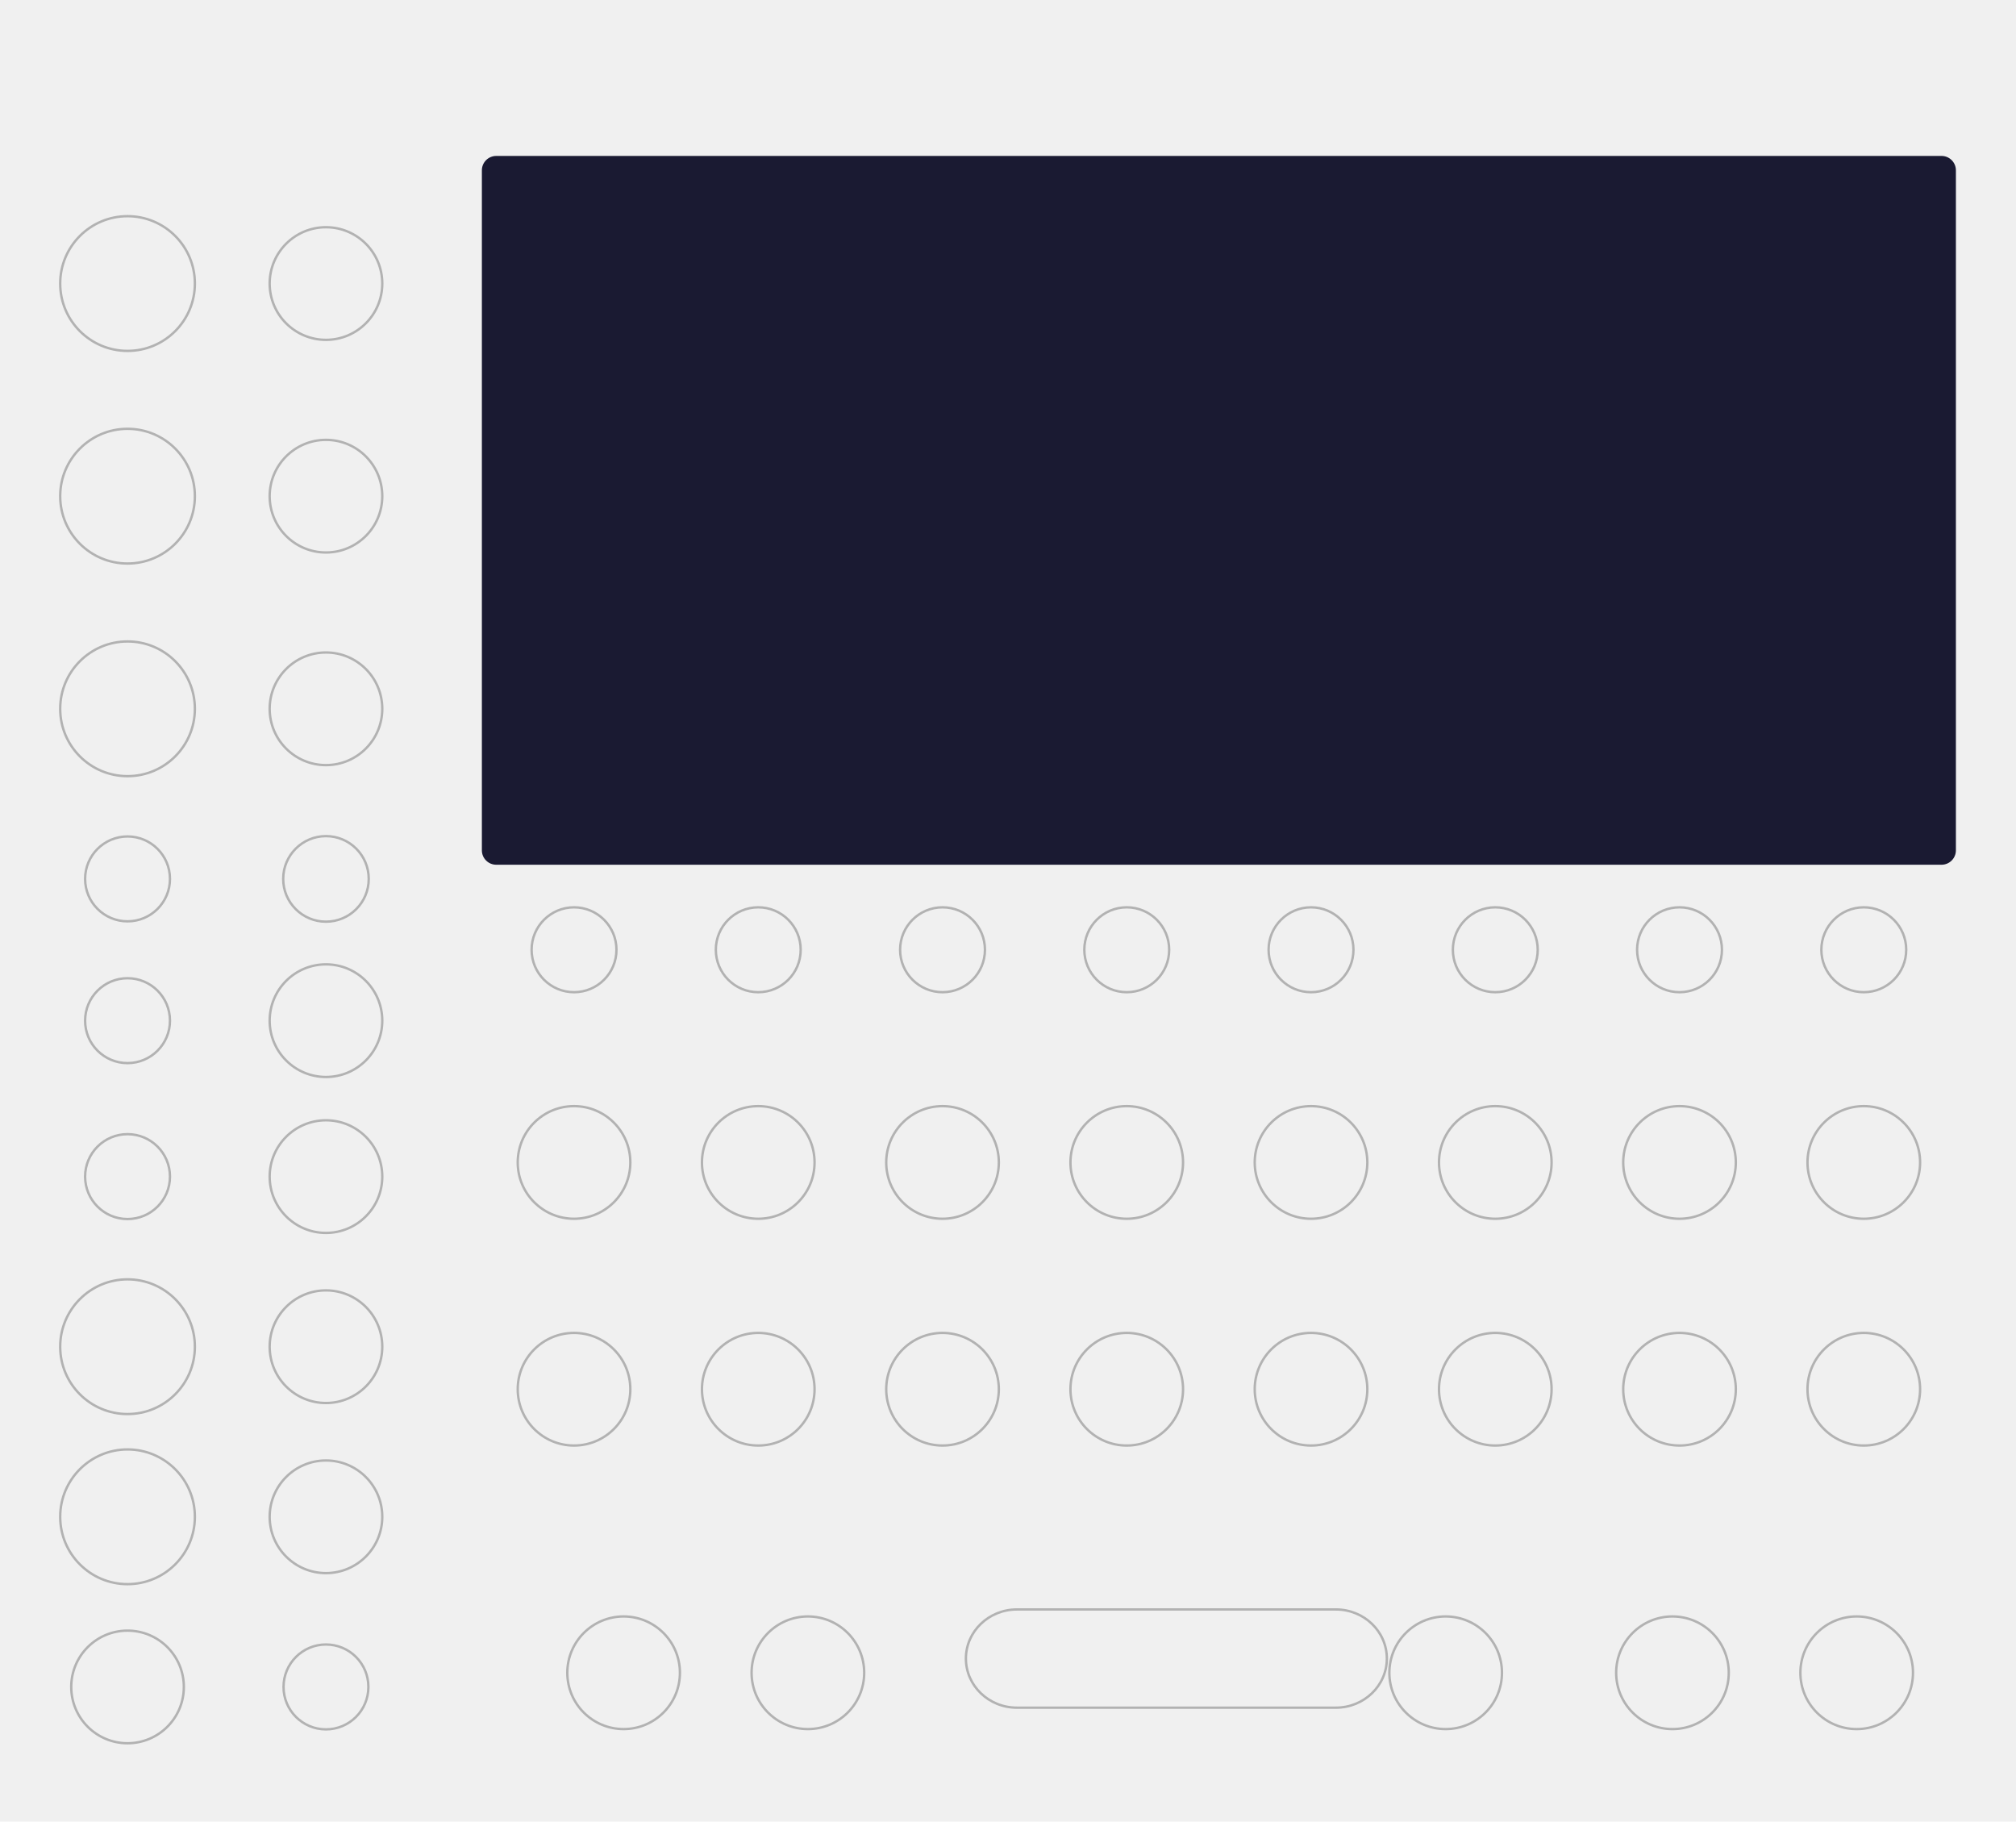
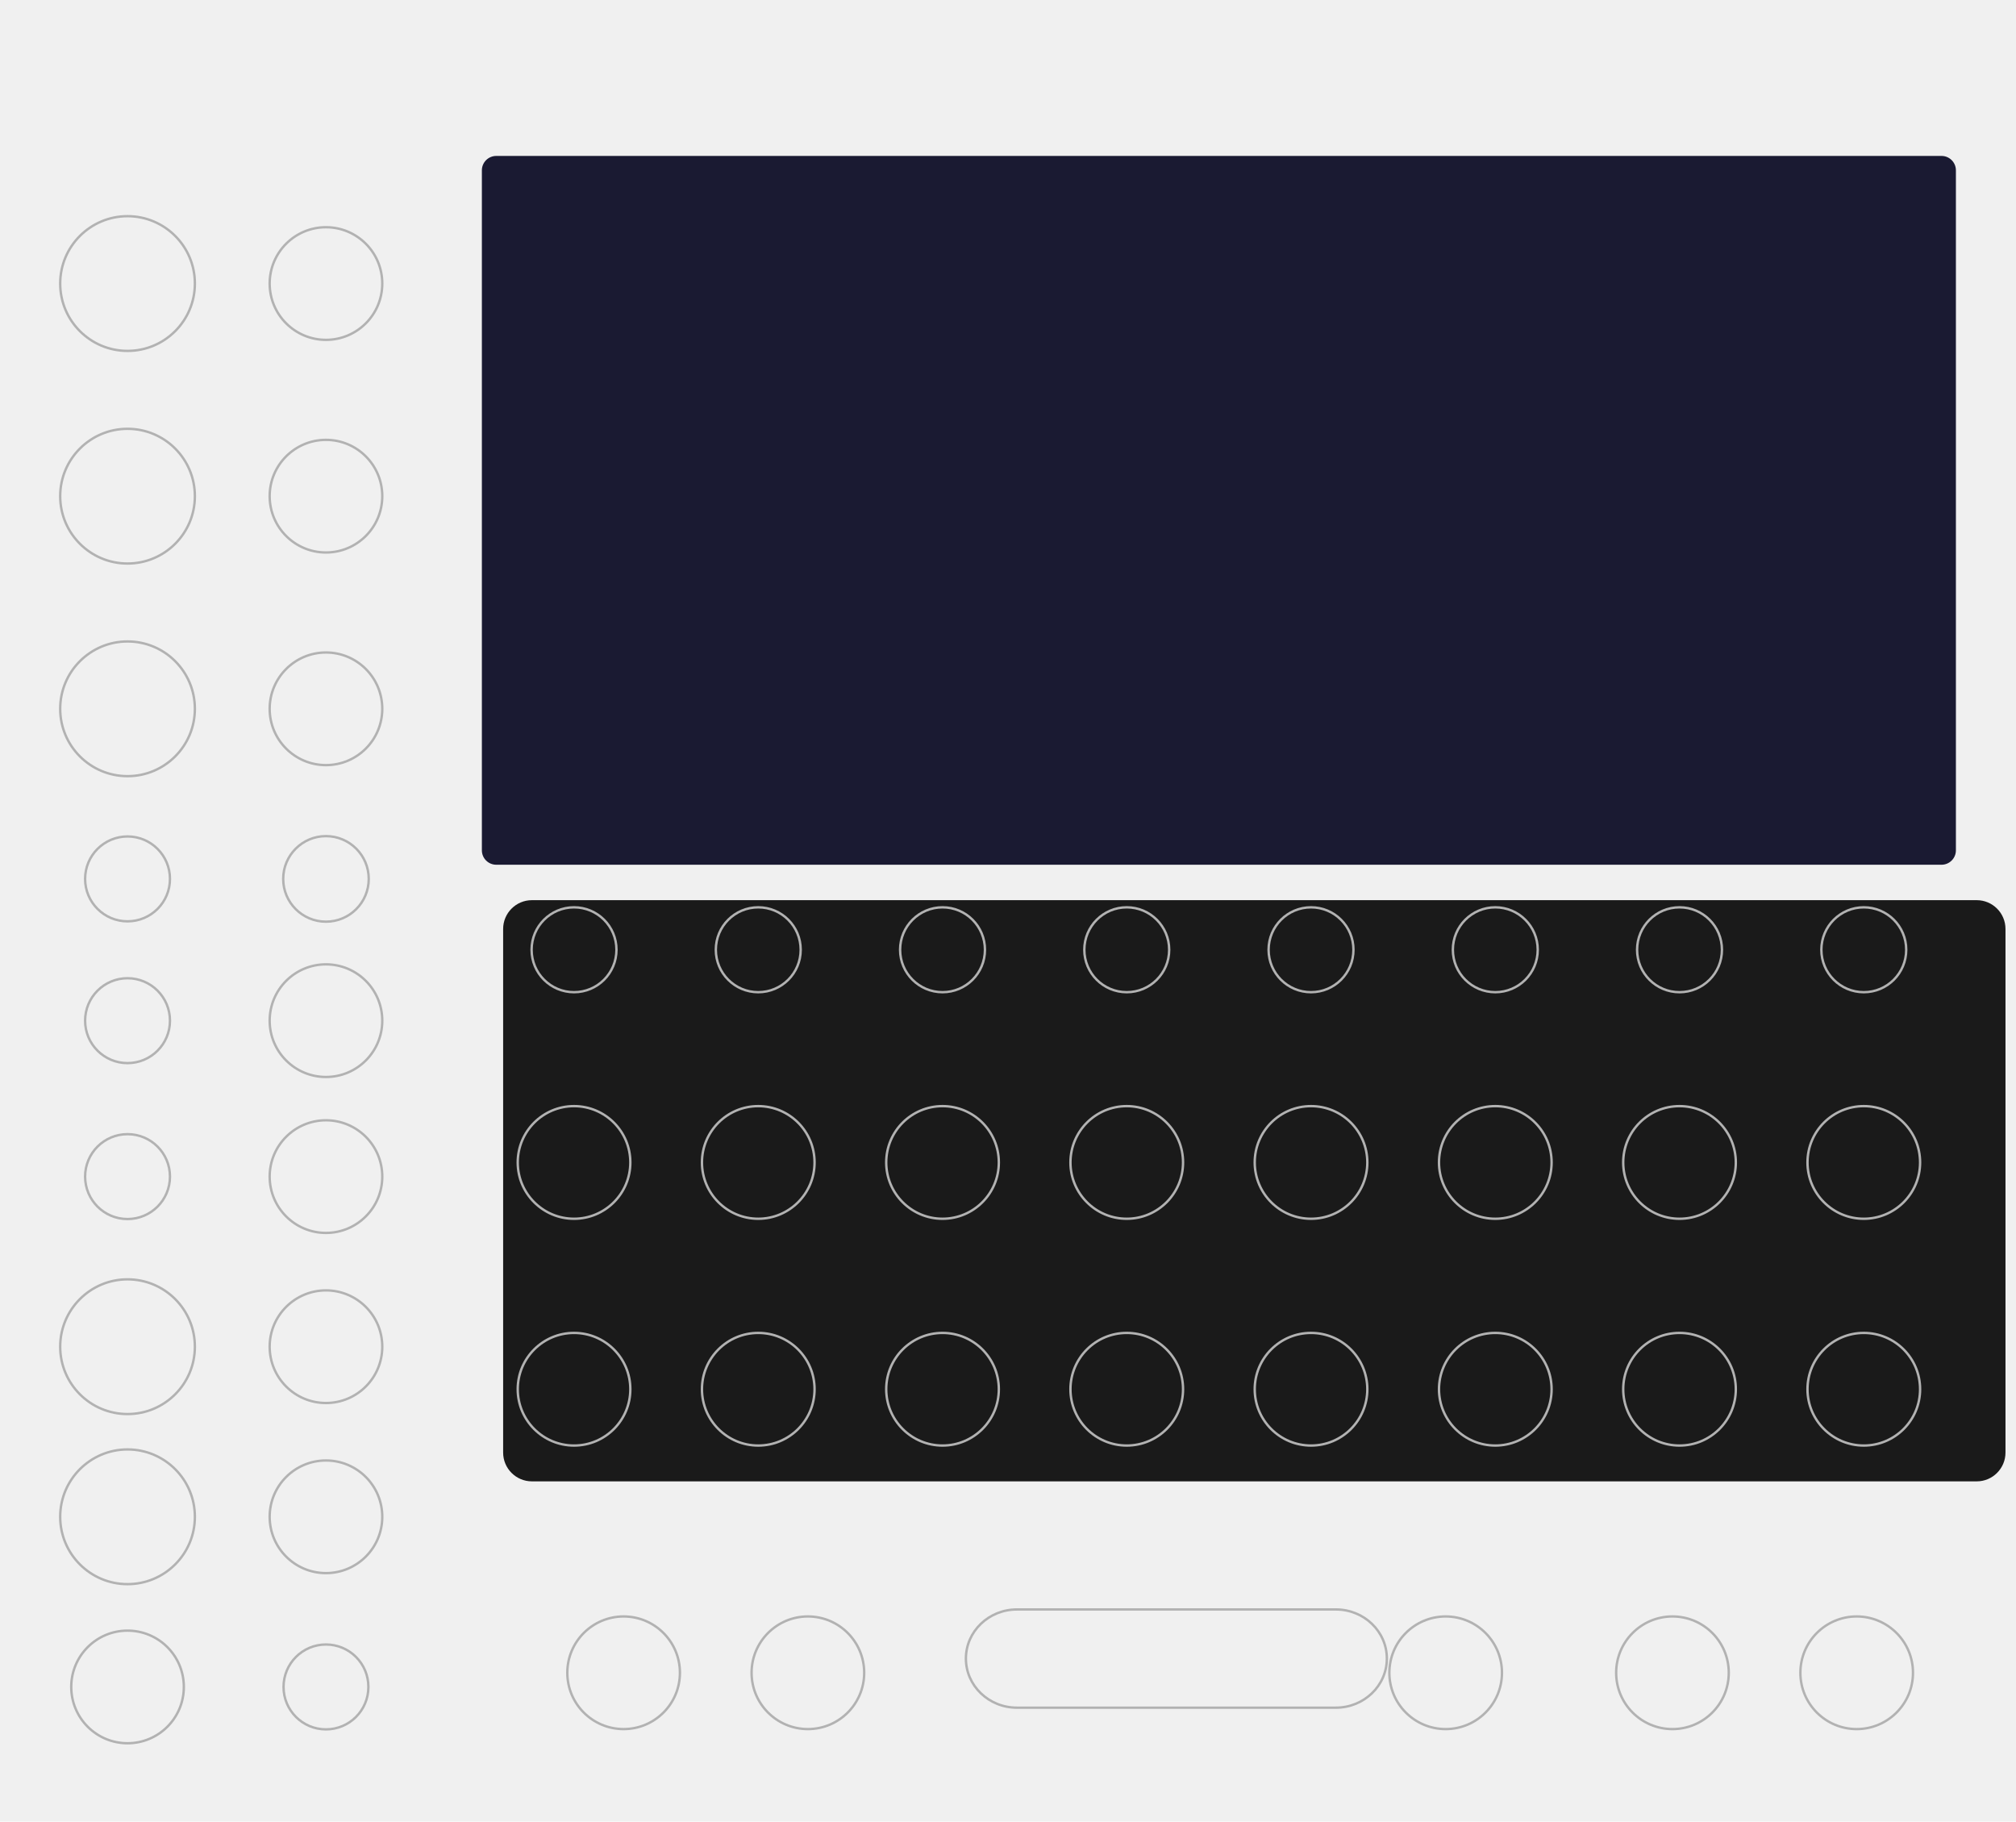
<svg xmlns="http://www.w3.org/2000/svg" width="142.24mm" height="128.50mm" viewBox="0 0 420.00 379.43">
  <g id="Background">
    <rect width="420.00" height="379.43" fill="#f0f0f0" />
  </g>
  <g id="Reticules">
+     <rect x="104.82" y="187.50" width="312.99" height="121.06" rx="6.00" fill="#1a1a1a" />
    <rect x="100.39" y="32.48" width="307.09" height="147.64" rx="3" fill="#1a1a32" />
    <circle cx="26.57" cy="59.06" r="14.03" fill="none" stroke="#b2b2b2" stroke-width=".5" />
    <circle cx="67.91" cy="59.06" r="11.73" fill="none" stroke="#b2b2b2" stroke-width=".5" />
    <circle cx="26.57" cy="103.35" r="14.03" fill="none" stroke="#b2b2b2" stroke-width=".5" />
    <circle cx="67.91" cy="103.35" r="11.73" fill="none" stroke="#b2b2b2" stroke-width=".5" />
    <circle cx="26.57" cy="147.64" r="14.03" fill="none" stroke="#b2b2b2" stroke-width=".5" />
    <circle cx="67.91" cy="147.64" r="11.73" fill="none" stroke="#b2b2b2" stroke-width=".5" />
    <circle cx="26.57" cy="183.07" r="8.84" fill="none" stroke="#b2b2b2" stroke-width=".5" />
    <circle cx="67.91" cy="183.07" r="8.91" fill="none" stroke="#b2b2b2" stroke-width=".5" />
    <circle cx="26.57" cy="212.60" r="8.84" fill="none" stroke="#b2b2b2" stroke-width=".5" />
    <circle cx="67.91" cy="212.60" r="11.73" fill="none" stroke="#b2b2b2" stroke-width=".5" />
    <circle cx="26.57" cy="245.08" r="8.84" fill="none" stroke="#b2b2b2" stroke-width=".5" />
    <circle cx="67.91" cy="245.08" r="11.73" fill="none" stroke="#b2b2b2" stroke-width=".5" />
    <circle cx="26.57" cy="280.51" r="14.03" fill="none" stroke="#b2b2b2" stroke-width=".5" />
    <circle cx="67.91" cy="280.51" r="11.73" fill="none" stroke="#b2b2b2" stroke-width=".5" />
    <circle cx="26.57" cy="315.94" r="14.03" fill="none" stroke="#b2b2b2" stroke-width=".5" />
    <circle cx="67.91" cy="315.94" r="11.73" fill="none" stroke="#b2b2b2" stroke-width=".5" />
    <circle cx="26.57" cy="351.38" r="11.73" fill="none" stroke="#b2b2b2" stroke-width=".5" />
    <circle cx="67.91" cy="351.38" r="8.84" fill="none" stroke="#b2b2b2" stroke-width=".5" />
    <circle cx="119.59" cy="197.83" r="8.84" fill="none" stroke="#b2b2b2" stroke-width=".5" />
    <circle cx="157.97" cy="197.83" r="8.84" fill="none" stroke="#b2b2b2" stroke-width=".5" />
    <circle cx="196.36" cy="197.83" r="8.84" fill="none" stroke="#b2b2b2" stroke-width=".5" />
    <circle cx="234.74" cy="197.83" r="8.84" fill="none" stroke="#b2b2b2" stroke-width=".5" />
    <circle cx="273.13" cy="197.83" r="8.84" fill="none" stroke="#b2b2b2" stroke-width=".5" />
    <circle cx="311.52" cy="197.83" r="8.84" fill="none" stroke="#b2b2b2" stroke-width=".5" />
    <circle cx="349.90" cy="197.83" r="8.84" fill="none" stroke="#b2b2b2" stroke-width=".5" />
    <circle cx="388.29" cy="197.83" r="8.84" fill="none" stroke="#b2b2b2" stroke-width=".5" />
    <circle cx="119.59" cy="242.13" r="11.73" fill="none" stroke="#b2b2b2" stroke-width=".5" />
    <circle cx="157.97" cy="242.13" r="11.73" fill="none" stroke="#b2b2b2" stroke-width=".5" />
    <circle cx="196.36" cy="242.13" r="11.73" fill="none" stroke="#b2b2b2" stroke-width=".5" />
    <circle cx="234.74" cy="242.13" r="11.73" fill="none" stroke="#b2b2b2" stroke-width=".5" />
    <circle cx="273.13" cy="242.13" r="11.73" fill="none" stroke="#b2b2b2" stroke-width=".5" />
    <circle cx="311.52" cy="242.13" r="11.73" fill="none" stroke="#b2b2b2" stroke-width=".5" />
    <circle cx="349.90" cy="242.13" r="11.73" fill="none" stroke="#b2b2b2" stroke-width=".5" />
    <circle cx="388.29" cy="242.13" r="11.73" fill="none" stroke="#b2b2b2" stroke-width=".5" />
    <circle cx="119.59" cy="289.37" r="11.73" fill="none" stroke="#b2b2b2" stroke-width=".5" />
    <circle cx="157.97" cy="289.37" r="11.73" fill="none" stroke="#b2b2b2" stroke-width=".5" />
    <circle cx="196.36" cy="289.37" r="11.73" fill="none" stroke="#b2b2b2" stroke-width=".5" />
    <circle cx="234.74" cy="289.37" r="11.73" fill="none" stroke="#b2b2b2" stroke-width=".5" />
    <circle cx="273.13" cy="289.37" r="11.73" fill="none" stroke="#b2b2b2" stroke-width=".5" />
    <circle cx="311.52" cy="289.37" r="11.73" fill="none" stroke="#b2b2b2" stroke-width=".5" />
    <circle cx="349.90" cy="289.37" r="11.73" fill="none" stroke="#b2b2b2" stroke-width=".5" />
    <circle cx="388.29" cy="289.37" r="11.73" fill="none" stroke="#b2b2b2" stroke-width=".5" />
    <circle cx="129.92" cy="348.43" r="11.73" fill="none" stroke="#b2b2b2" stroke-width=".5" />
    <circle cx="168.31" cy="348.43" r="11.73" fill="none" stroke="#b2b2b2" stroke-width=".5" />
    <rect x="201.23" y="335.24" width="87.70" height="20.46" rx="10.63" fill="none" stroke="#b2b2b2" stroke-width=".5" />
    <circle cx="301.18" cy="348.43" r="11.73" fill="none" stroke="#b2b2b2" stroke-width=".5" />
    <circle cx="348.43" cy="348.43" r="11.73" fill="none" stroke="#b2b2b2" stroke-width=".5" />
    <circle cx="386.81" cy="348.43" r="11.73" fill="none" stroke="#b2b2b2" stroke-width=".5" />
  </g>
</svg>
